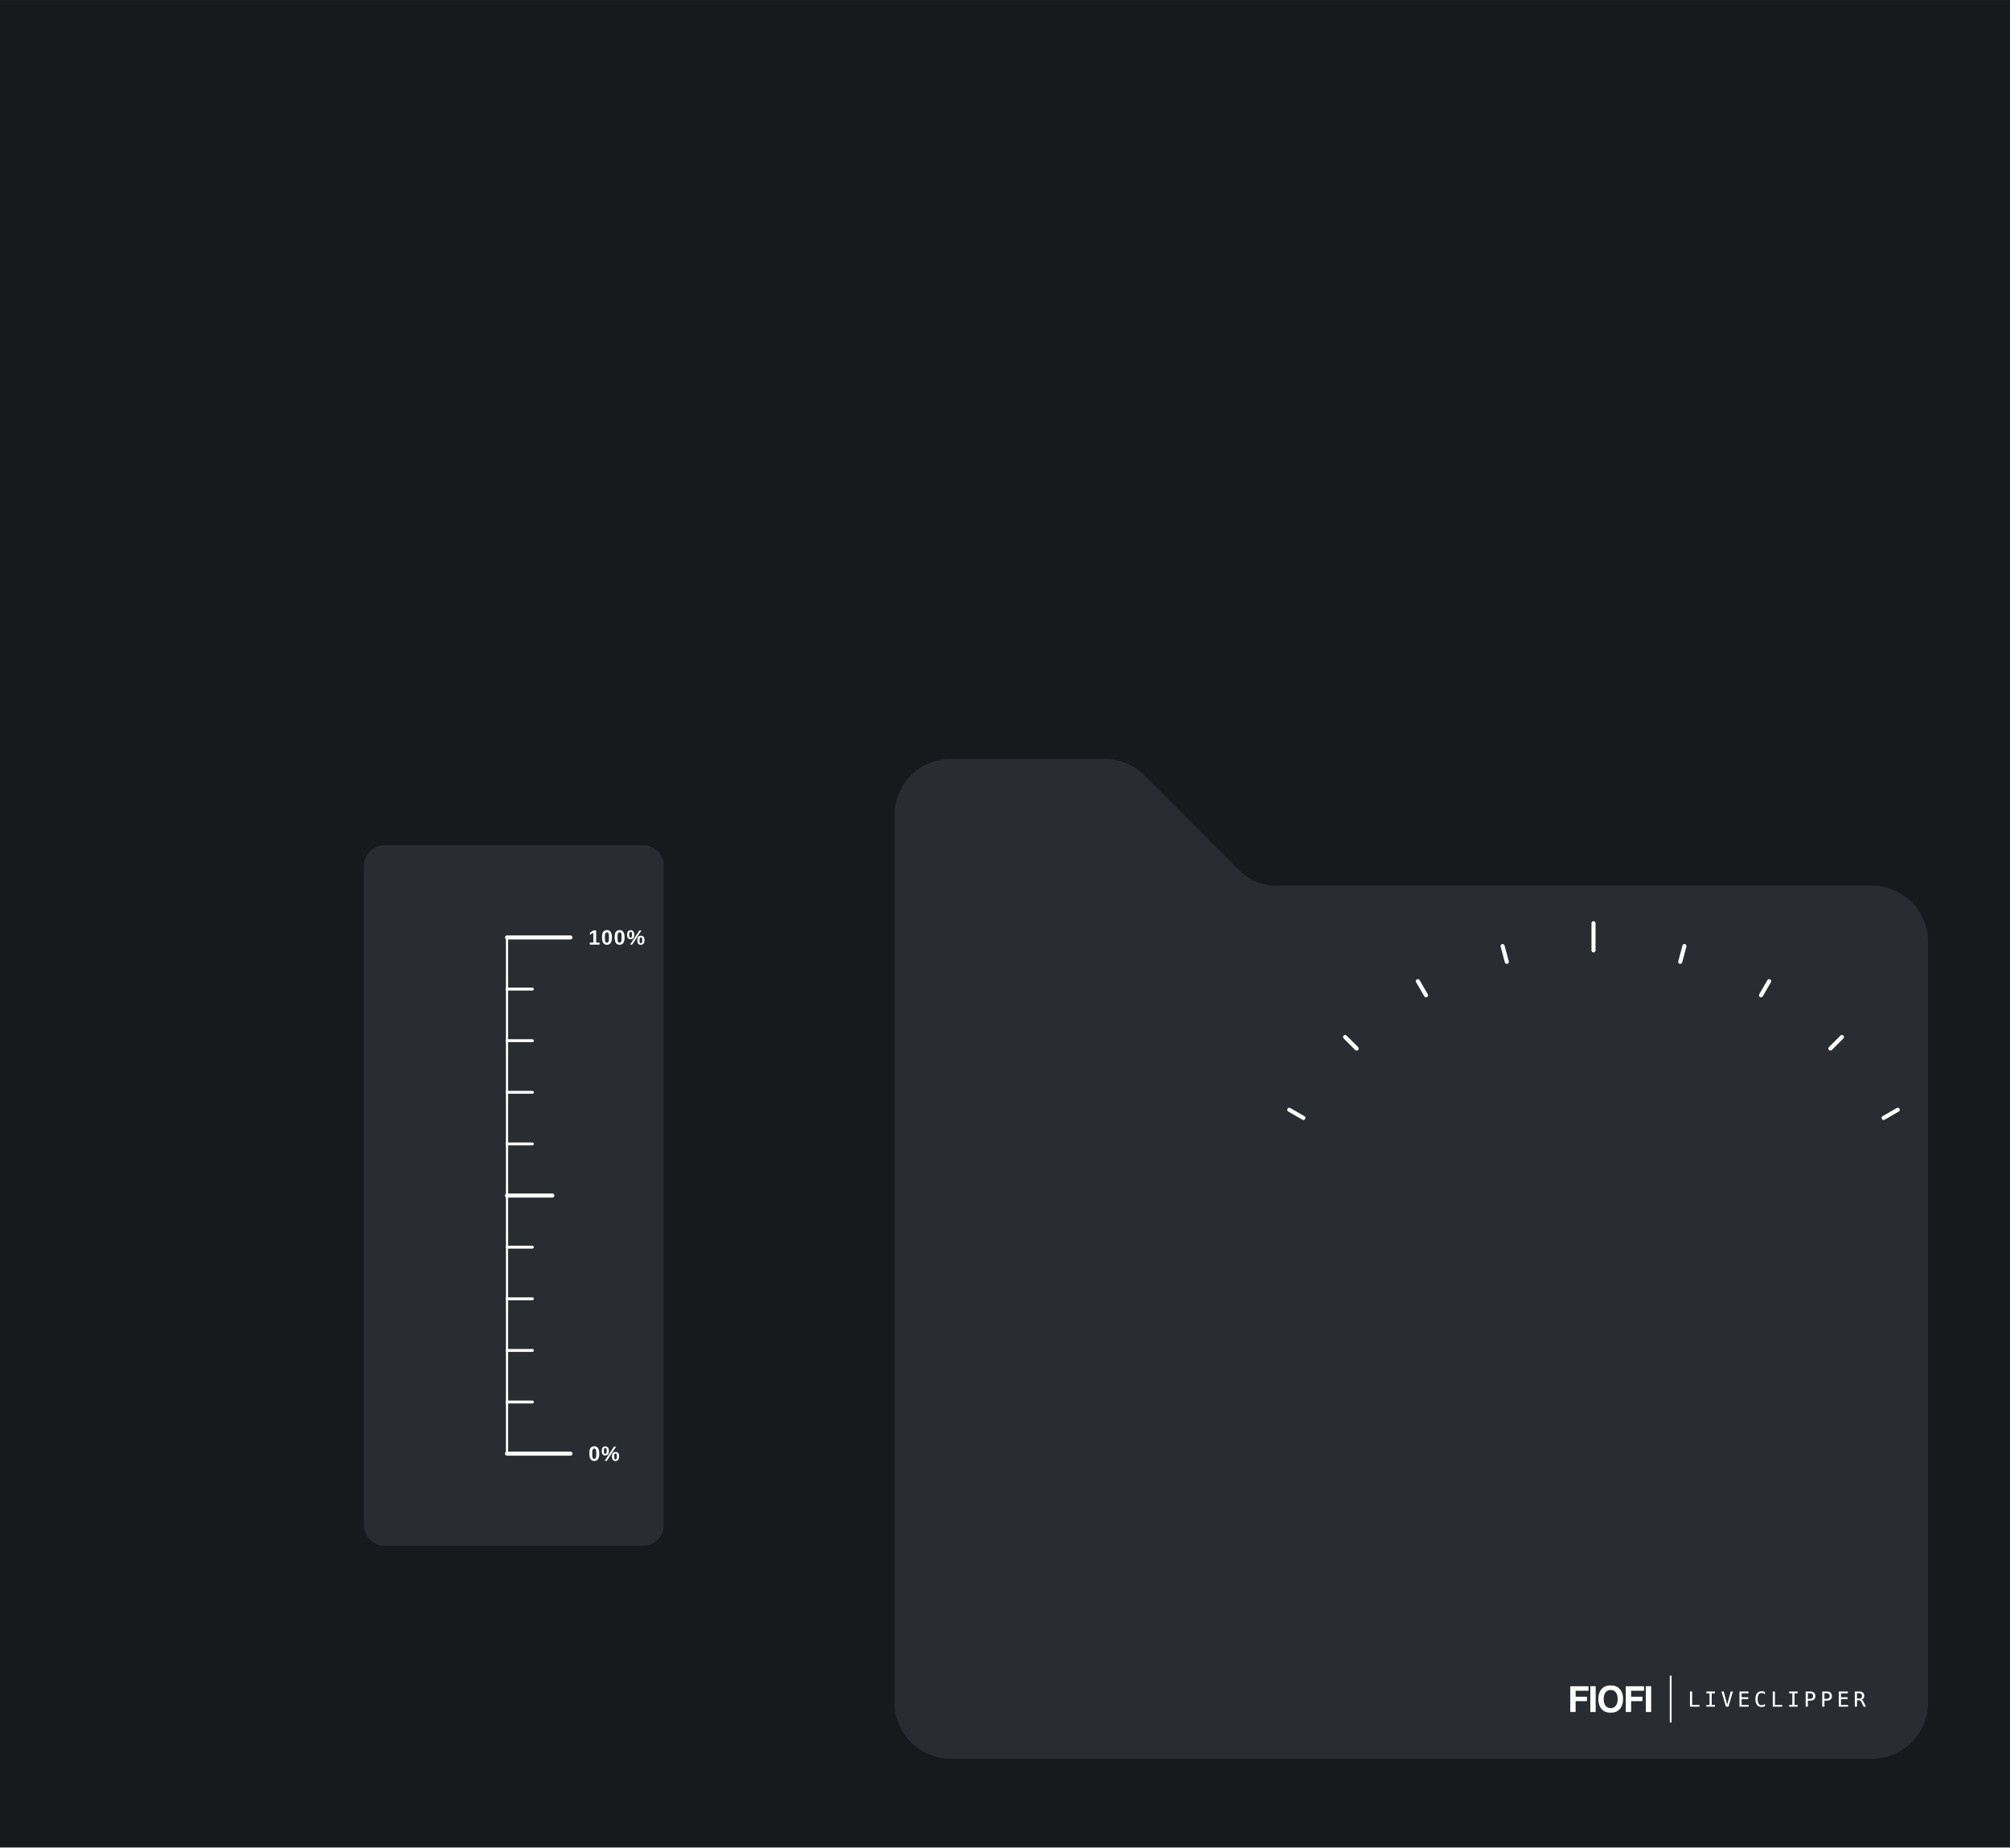
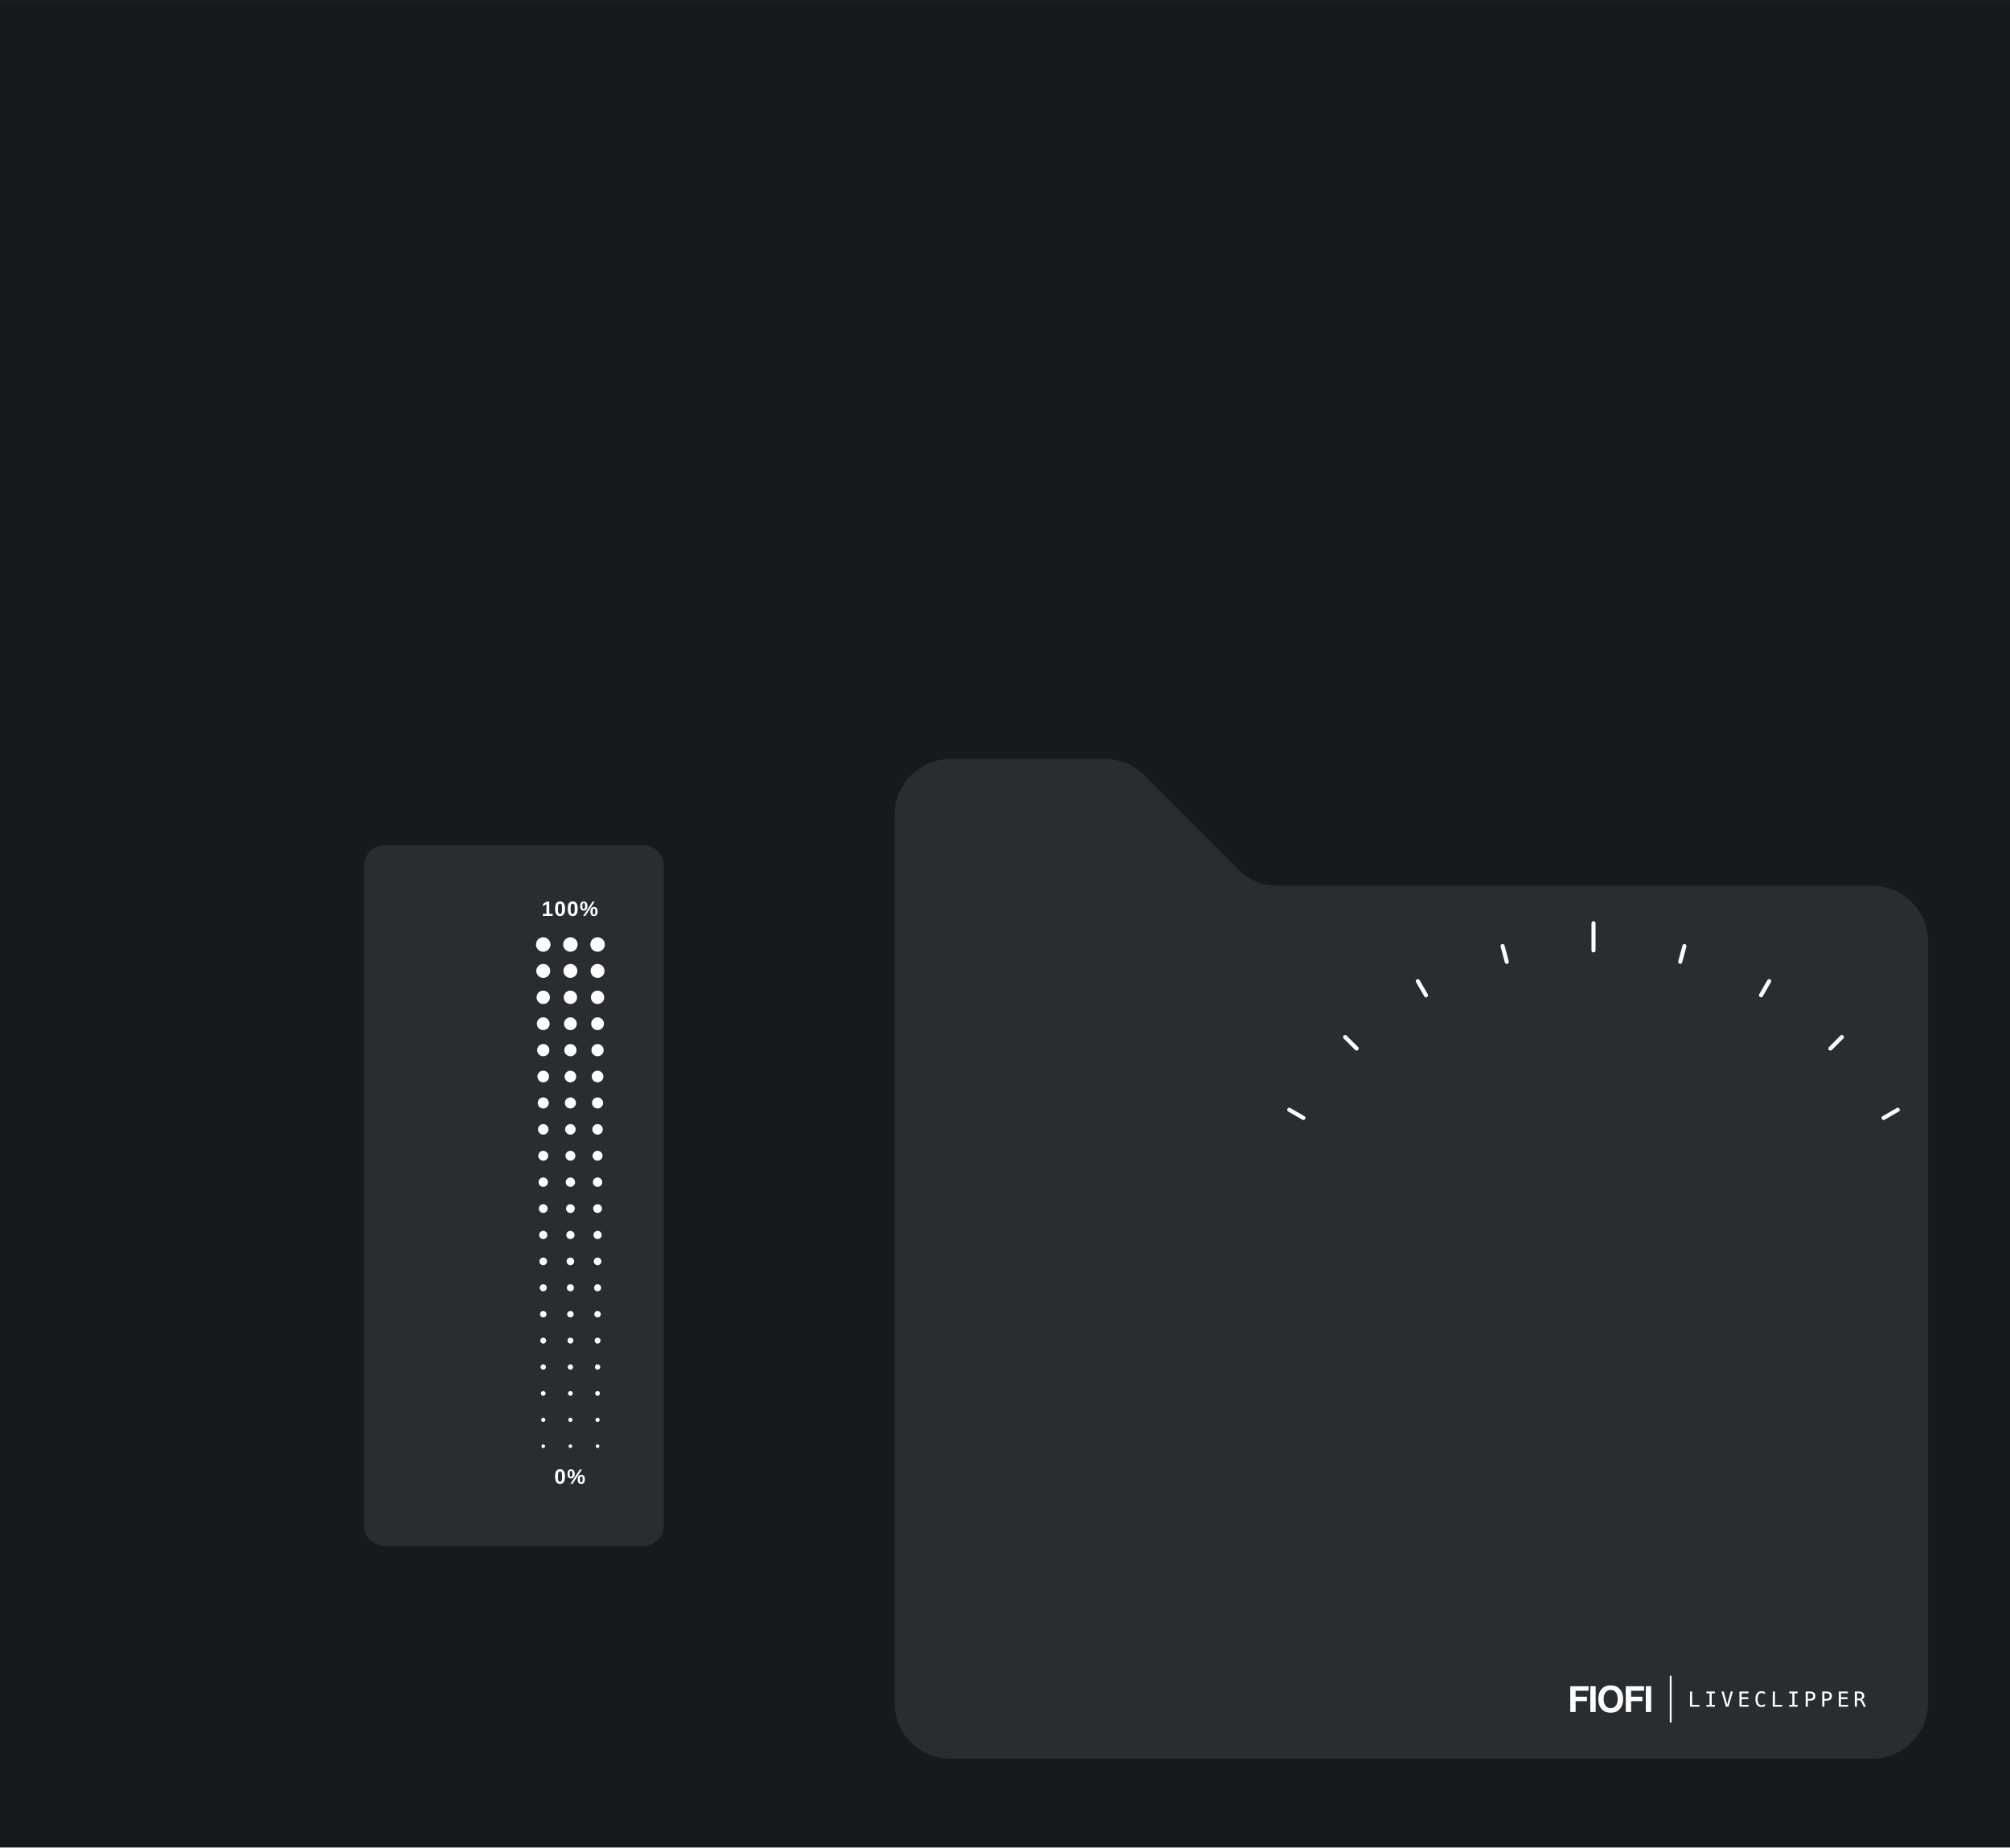
<svg xmlns="http://www.w3.org/2000/svg" width="2048" height="1882" viewBox="0 0 222 204" style="color:#ffffff">
  <rect x="0" y="0" width="222" height="204" fill="#171a1d" />
  <path id="tbar-field" fill="#292d31" d="M42.500 170.693 L42.485 170.693 L42.289 170.683 L42.260 170.681 L42.066 170.652 L42.037 170.646 L41.847 170.598 L41.818 170.590 L41.634 170.524 L41.606 170.512 L41.429 170.428 L41.403 170.415 L41.235 170.314 L41.210 170.297 L41.053 170.180 L41.030 170.162 L40.884 170.030 L40.864 170.009 L40.732 169.864 L40.713 169.841 L40.596 169.683 L40.580 169.659 L40.479 169.490 L40.465 169.464 L40.381 169.287 L40.370 169.260 L40.304 169.075 L40.295 169.047 L40.247 168.856 L40.242 168.828 L40.213 168.633 L40.210 168.604 L40.200 168.408 L40.200 168.393 L40.200 95.632 L40.200 95.617 L40.210 95.421 L40.213 95.392 L40.242 95.198 L40.247 95.169 L40.295 94.979 L40.304 94.950 L40.370 94.766 L40.381 94.738 L40.465 94.561 L40.479 94.535 L40.580 94.367 L40.596 94.342 L40.713 94.185 L40.732 94.162 L40.864 94.016 L40.884 93.996 L41.030 93.864 L41.053 93.845 L41.210 93.728 L41.235 93.712 L41.403 93.611 L41.429 93.597 L41.606 93.513 L41.634 93.502 L41.818 93.436 L41.847 93.427 L42.037 93.379 L42.066 93.374 L42.260 93.345 L42.289 93.342 L42.485 93.332 L42.500 93.332 L71.020 93.332 L71.035 93.332 L71.231 93.342 L71.260 93.345 L71.454 93.374 L71.483 93.379 L71.673 93.427 L71.702 93.436 L71.886 93.502 L71.914 93.513 L72.091 93.597 L72.117 93.611 L72.285 93.712 L72.310 93.728 L72.467 93.845 L72.490 93.864 L72.636 93.996 L72.656 94.016 L72.788 94.162 L72.807 94.185 L72.924 94.342 L72.940 94.367 L73.041 94.535 L73.055 94.561 L73.139 94.738 L73.150 94.766 L73.216 94.950 L73.225 94.979 L73.273 95.169 L73.278 95.198 L73.307 95.392 L73.310 95.421 L73.320 95.617 L73.320 95.632 L73.320 168.393 L73.320 168.408 L73.310 168.604 L73.307 168.633 L73.278 168.828 L73.273 168.856 L73.225 169.047 L73.216 169.075 L73.150 169.260 L73.139 169.287 L73.055 169.464 L73.041 169.490 L72.940 169.659 L72.924 169.683 L72.807 169.841 L72.788 169.864 L72.656 170.009 L72.636 170.030 L72.490 170.162 L72.467 170.180 L72.310 170.297 L72.285 170.314 L72.117 170.415 L72.091 170.428 L71.914 170.512 L71.886 170.524 L71.702 170.590 L71.673 170.598 L71.483 170.646 L71.454 170.652 L71.260 170.681 L71.231 170.683 L71.035 170.693 L71.020 170.693 Z" />
  <path id="jog-clip-field" fill="#292d31" stroke="#292d31" stroke-width="0.4" stroke-linejoin="round" d="M105.000 194.000 L206.750 194.000 A6.000 6.000 0 0 0 212.750 188.000 L212.750 104.000 A6.000 6.000 0 0 0 206.750 98.000 L140.985 98.000 A6.000 6.000 0 0 1 136.743 96.243 L126.257 85.757 A6.000 6.000 0 0 0 122.015 84.000 L105.000 84.000 A6.000 6.000 0 0 0 99.000 90.000 L99.000 188.000 A6.000 6.000 0 0 0 105.000 194.000 Z" />
-   <path d="M54.0 160.513 L61.0 160.513" fill="none" stroke="currentColor" stroke-width="0.45" stroke-linecap="round" transform="translate(2 0)" />
-   <text x="63.0" y="160.513" fill="currentColor" font-family="Arial, Helvetica, sans-serif" font-size="2.3" font-weight="600" letter-spacing="0.12" text-anchor="start" dominant-baseline="central" transform="translate(2 0)">0%</text>
-   <path d="M54.0 154.813 L56.8 154.813" fill="none" stroke="currentColor" stroke-width="0.32" stroke-linecap="round" transform="translate(2 0)" />
-   <path d="M54.0 149.113 L56.8 149.113" fill="none" stroke="currentColor" stroke-width="0.32" stroke-linecap="round" transform="translate(2 0)" />
-   <path d="M54.0 143.413 L56.8 143.413" fill="none" stroke="currentColor" stroke-width="0.32" stroke-linecap="round" transform="translate(2 0)" />
-   <path d="M54.0 137.713 L56.8 137.713" fill="none" stroke="currentColor" stroke-width="0.32" stroke-linecap="round" transform="translate(2 0)" />
-   <path d="M54.0 132.013 L59.0 132.013" fill="none" stroke="currentColor" stroke-width="0.45" stroke-linecap="round" transform="translate(2 0)" />
-   <path d="M54.0 126.313 L56.8 126.313" fill="none" stroke="currentColor" stroke-width="0.32" stroke-linecap="round" transform="translate(2 0)" />
-   <path d="M54.0 120.613 L56.8 120.613" fill="none" stroke="currentColor" stroke-width="0.32" stroke-linecap="round" transform="translate(2 0)" />
-   <path d="M54.0 114.913 L56.8 114.913" fill="none" stroke="currentColor" stroke-width="0.32" stroke-linecap="round" transform="translate(2 0)" />
-   <path d="M54.0 109.213 L56.8 109.213" fill="none" stroke="currentColor" stroke-width="0.32" stroke-linecap="round" transform="translate(2 0)" />
-   <path d="M54.0 103.513 L61.0 103.513" fill="none" stroke="currentColor" stroke-width="0.45" stroke-linecap="round" transform="translate(2 0)" />
-   <text x="63.0" y="103.513" fill="currentColor" font-family="Arial, Helvetica, sans-serif" font-size="2.3" font-weight="600" letter-spacing="0.12" text-anchor="start" dominant-baseline="central" transform="translate(2 0)">100%</text>
-   <path d="M54.0 160.513 L54.0 103.513" fill="none" stroke="currentColor" stroke-width="0.25" stroke-linecap="round" transform="translate(2 0)" />
+   <circle cx="58.000" cy="159.693" r="0.200" fill="currentColor" transform="translate(2 0)" />
+   <circle cx="61.000" cy="159.693" r="0.200" fill="currentColor" transform="translate(2 0)" />
+   <circle cx="64.000" cy="159.693" r="0.200" fill="currentColor" transform="translate(2 0)" />
+   <circle cx="58.000" cy="156.778" r="0.232" fill="currentColor" transform="translate(2 0)" />
+   <circle cx="61.000" cy="156.778" r="0.232" fill="currentColor" transform="translate(2 0)" />
+   <circle cx="64.000" cy="156.778" r="0.232" fill="currentColor" transform="translate(2 0)" />
+   <circle cx="58.000" cy="153.862" r="0.263" fill="currentColor" transform="translate(2 0)" />
+   <circle cx="61.000" cy="153.862" r="0.263" fill="currentColor" transform="translate(2 0)" />
+   <circle cx="64.000" cy="153.862" r="0.263" fill="currentColor" transform="translate(2 0)" />
+   <circle cx="58.000" cy="150.946" r="0.295" fill="currentColor" transform="translate(2 0)" />
+   <circle cx="61.000" cy="150.946" r="0.295" fill="currentColor" transform="translate(2 0)" />
+   <circle cx="64.000" cy="150.946" r="0.295" fill="currentColor" transform="translate(2 0)" />
+   <circle cx="58.000" cy="148.030" r="0.326" fill="currentColor" transform="translate(2 0)" />
+   <circle cx="61.000" cy="148.030" r="0.326" fill="currentColor" transform="translate(2 0)" />
+   <circle cx="64.000" cy="148.030" r="0.326" fill="currentColor" transform="translate(2 0)" />
+   <circle cx="58.000" cy="145.114" r="0.358" fill="currentColor" transform="translate(2 0)" />
+   <circle cx="61.000" cy="145.114" r="0.358" fill="currentColor" transform="translate(2 0)" />
+   <circle cx="64.000" cy="145.114" r="0.358" fill="currentColor" transform="translate(2 0)" />
+   <circle cx="58.000" cy="142.199" r="0.389" fill="currentColor" transform="translate(2 0)" />
+   <circle cx="61.000" cy="142.199" r="0.389" fill="currentColor" transform="translate(2 0)" />
+   <circle cx="64.000" cy="142.199" r="0.389" fill="currentColor" transform="translate(2 0)" />
+   <circle cx="58.000" cy="139.283" r="0.421" fill="currentColor" transform="translate(2 0)" />
+   <circle cx="61.000" cy="139.283" r="0.421" fill="currentColor" transform="translate(2 0)" />
+   <circle cx="64.000" cy="139.283" r="0.421" fill="currentColor" transform="translate(2 0)" />
+   <circle cx="58.000" cy="136.367" r="0.453" fill="currentColor" transform="translate(2 0)" />
+   <circle cx="61.000" cy="136.367" r="0.453" fill="currentColor" transform="translate(2 0)" />
+   <circle cx="64.000" cy="136.367" r="0.453" fill="currentColor" transform="translate(2 0)" />
+   <circle cx="58.000" cy="133.451" r="0.484" fill="currentColor" transform="translate(2 0)" />
+   <circle cx="61.000" cy="133.451" r="0.484" fill="currentColor" transform="translate(2 0)" />
+   <circle cx="64.000" cy="133.451" r="0.484" fill="currentColor" transform="translate(2 0)" />
+   <circle cx="58.000" cy="130.536" r="0.516" fill="currentColor" transform="translate(2 0)" />
+   <circle cx="61.000" cy="130.536" r="0.516" fill="currentColor" transform="translate(2 0)" />
+   <circle cx="64.000" cy="130.536" r="0.516" fill="currentColor" transform="translate(2 0)" />
+   <circle cx="58.000" cy="127.620" r="0.547" fill="currentColor" transform="translate(2 0)" />
+   <circle cx="61.000" cy="127.620" r="0.547" fill="currentColor" transform="translate(2 0)" />
+   <circle cx="64.000" cy="127.620" r="0.547" fill="currentColor" transform="translate(2 0)" />
+   <circle cx="58.000" cy="124.704" r="0.579" fill="currentColor" transform="translate(2 0)" />
+   <circle cx="61.000" cy="124.704" r="0.579" fill="currentColor" transform="translate(2 0)" />
+   <circle cx="64.000" cy="124.704" r="0.579" fill="currentColor" transform="translate(2 0)" />
+   <circle cx="58.000" cy="121.788" r="0.611" fill="currentColor" transform="translate(2 0)" />
+   <circle cx="61.000" cy="121.788" r="0.611" fill="currentColor" transform="translate(2 0)" />
+   <circle cx="64.000" cy="121.788" r="0.611" fill="currentColor" transform="translate(2 0)" />
+   <circle cx="58.000" cy="118.872" r="0.642" fill="currentColor" transform="translate(2 0)" />
+   <circle cx="61.000" cy="118.872" r="0.642" fill="currentColor" transform="translate(2 0)" />
+   <circle cx="64.000" cy="118.872" r="0.642" fill="currentColor" transform="translate(2 0)" />
+   <circle cx="58.000" cy="115.957" r="0.674" fill="currentColor" transform="translate(2 0)" />
+   <circle cx="61.000" cy="115.957" r="0.674" fill="currentColor" transform="translate(2 0)" />
+   <circle cx="64.000" cy="115.957" r="0.674" fill="currentColor" transform="translate(2 0)" />
+   <circle cx="58.000" cy="113.041" r="0.705" fill="currentColor" transform="translate(2 0)" />
+   <circle cx="61.000" cy="113.041" r="0.705" fill="currentColor" transform="translate(2 0)" />
+   <circle cx="64.000" cy="113.041" r="0.705" fill="currentColor" transform="translate(2 0)" />
+   <circle cx="58.000" cy="110.125" r="0.737" fill="currentColor" transform="translate(2 0)" />
+   <circle cx="61.000" cy="110.125" r="0.737" fill="currentColor" transform="translate(2 0)" />
+   <circle cx="64.000" cy="110.125" r="0.737" fill="currentColor" transform="translate(2 0)" />
+   <circle cx="58.000" cy="107.209" r="0.768" fill="currentColor" transform="translate(2 0)" />
+   <circle cx="61.000" cy="107.209" r="0.768" fill="currentColor" transform="translate(2 0)" />
+   <circle cx="64.000" cy="107.209" r="0.768" fill="currentColor" transform="translate(2 0)" />
+   <circle cx="58.000" cy="104.293" r="0.800" fill="currentColor" transform="translate(2 0)" />
+   <circle cx="61.000" cy="104.293" r="0.800" fill="currentColor" transform="translate(2 0)" />
+   <circle cx="64.000" cy="104.293" r="0.800" fill="currentColor" transform="translate(2 0)" />
+   <text x="57.819" y="100.343" fill="currentColor" font-family="Arial, Helvetica, sans-serif" font-size="2.3" font-weight="600" letter-spacing="0.12" text-anchor="start" dominant-baseline="central" transform="translate(2 0)">100%</text>
+   <text x="59.218" y="163.043" fill="currentColor" font-family="Arial, Helvetica, sans-serif" font-size="2.3" font-weight="600" letter-spacing="0.12" text-anchor="start" dominant-baseline="central" transform="translate(2 0)">0%</text>
  <g id="jog-upper-ticks">
    <path d="M208.043 123.443 L209.602 122.543" fill="none" stroke="#ffffff" stroke-width="0.45" stroke-linecap="round" />
    <path d="M202.163 115.78 L203.436 114.507" fill="none" stroke="#ffffff" stroke-width="0.45" stroke-linecap="round" />
    <path d="M194.5 109.9 L195.4 108.341" fill="none" stroke="#ffffff" stroke-width="0.45" stroke-linecap="round" />
    <path d="M185.576 106.204 L186.042 104.465" fill="none" stroke="#ffffff" stroke-width="0.45" stroke-linecap="round" />
    <path d="M176 104.943 L176 101.943" fill="none" stroke="#ffffff" stroke-width="0.45" stroke-linecap="round" />
    <path d="M166.424 106.204 L165.958 104.465" fill="none" stroke="#ffffff" stroke-width="0.45" stroke-linecap="round" />
    <path d="M157.5 109.9 L156.6 108.341" fill="none" stroke="#ffffff" stroke-width="0.45" stroke-linecap="round" />
    <path d="M149.837 115.78 L148.564 114.507" fill="none" stroke="#ffffff" stroke-width="0.45" stroke-linecap="round" />
    <path d="M143.957 123.443 L142.398 122.543" fill="none" stroke="#ffffff" stroke-width="0.45" stroke-linecap="round" />
  </g>
  <g id="marchio-fiofi" fill="#ffffff">
    <path fill-rule="evenodd" d="M173.433 189.038 L173.433 186.198 L175.449 186.198 L175.449 186.698 L174.023 186.698 L174.023 187.352 L175.272 187.352 L175.272 187.846 L174.023 187.846 L174.023 189.038 Z M179.563 189.038 L179.563 186.198 L181.579 186.198 L181.579 186.698 L180.153 186.698 L180.153 187.352 L181.402 187.352 L181.402 187.846 L180.153 187.846 L180.153 189.038 Z M175.648 189.038 L175.648 186.194 L176.239 186.194 L176.239 189.038 Z M181.778 186.194 L182.369 186.194 L182.369 189.038 L181.778 189.038 Z M186.894 188.251 L187.697 188.251 L187.697 188.455 L186.654 188.455 L186.654 186.778 L186.894 186.778 Z M188.467 188.251 L188.815 188.251 L188.815 186.982 L188.467 186.982 L188.467 186.778 L189.404 186.778 L189.404 186.982 L189.056 186.982 L189.056 188.251 L189.404 188.251 L189.404 188.455 L188.467 188.455 Z M191.398 186.778 L190.907 188.455 L190.623 188.455 L190.133 186.778 L190.381 186.778 L190.765 188.229 L191.150 186.778 Z M184.622 190.200 L184.422 190.200 L184.422 185.032 L184.622 185.032 Z M177.034 188.849 L176.967 188.785 L176.885 188.700 L176.811 188.608 L176.746 188.509 L176.690 188.402 L176.642 188.289 L176.604 188.168 L176.573 188.040 L176.552 187.904 L176.539 187.762 L176.534 187.612 L176.539 187.460 L176.552 187.315 L176.573 187.178 L176.604 187.049 L176.642 186.928 L176.690 186.815 L176.746 186.709 L176.811 186.611 L176.885 186.521 L176.967 186.439 L177.034 186.376 L177.107 186.320 L177.186 186.270 L177.270 186.227 L177.361 186.190 L177.457 186.160 L177.559 186.137 L177.666 186.120 L177.780 186.110 L177.899 186.107 L178.018 186.110 L178.131 186.120 L178.239 186.137 L178.341 186.160 L178.437 186.190 L178.527 186.227 L178.611 186.270 L178.690 186.320 L178.763 186.376 L178.831 186.439 L178.912 186.521 L178.986 186.611 L179.050 186.709 L179.106 186.815 L179.153 186.928 L179.192 187.049 L179.222 187.178 L179.244 187.315 L179.257 187.460 L179.261 187.612 L179.257 187.762 L179.244 187.904 L179.222 188.040 L179.192 188.168 L179.153 188.289 L179.106 188.402 L179.050 188.509 L178.986 188.608 L178.912 188.700 L178.831 188.785 L178.763 188.849 L178.690 188.905 L178.611 188.955 L178.527 188.998 L178.437 189.034 L178.341 189.064 L178.239 189.088 L178.131 189.104 L178.018 189.114 L177.899 189.117 L177.780 189.114 L177.666 189.104 L177.559 189.088 L177.457 189.064 L177.361 189.034 L177.270 188.998 L177.186 188.955 L177.107 188.905 Z M178.658 187.796 L178.665 187.706 L178.667 187.612 L178.665 187.519 L178.658 187.430 L178.648 187.345 L178.633 187.264 L178.615 187.188 L178.592 187.116 L178.565 187.049 L178.534 186.986 L178.499 186.927 L178.459 186.872 L178.416 186.823 L178.370 186.778 L178.322 186.739 L178.270 186.705 L178.215 186.676 L178.158 186.653 L178.097 186.634 L178.034 186.621 L177.968 186.613 L177.899 186.611 L177.829 186.613 L177.763 186.621 L177.700 186.634 L177.639 186.652 L177.581 186.676 L177.526 186.705 L177.474 186.738 L177.425 186.777 L177.379 186.822 L177.335 186.871 L177.295 186.926 L177.260 186.984 L177.228 187.047 L177.201 187.115 L177.177 187.187 L177.159 187.263 L177.144 187.344 L177.133 187.429 L177.127 187.518 L177.125 187.612 L177.127 187.706 L177.133 187.796 L177.144 187.881 L177.159 187.961 L177.177 188.038 L177.201 188.110 L177.228 188.177 L177.260 188.240 L177.295 188.299 L177.335 188.353 L177.379 188.403 L177.425 188.447 L177.474 188.486 L177.526 188.520 L177.581 188.549 L177.639 188.572 L177.700 188.590 L177.763 188.603 L177.829 188.611 L177.899 188.614 L177.968 188.611 L178.034 188.603 L178.098 188.590 L178.158 188.572 L178.216 188.549 L178.270 188.520 L178.322 188.486 L178.371 188.447 L178.417 188.403 L178.460 188.353 L178.499 188.299 L178.535 188.240 L178.566 188.177 L178.592 188.110 L178.615 188.038 L178.634 187.961 L178.648 187.881 Z M194.793 188.454 L194.775 188.459 L194.757 188.464 L194.738 188.468 L194.720 188.472 L194.701 188.476 L194.682 188.479 L194.663 188.481 L194.643 188.483 L194.624 188.485 L194.604 188.486 L194.584 188.487 L194.563 188.487 L194.501 188.485 L194.440 188.478 L194.383 188.466 L194.328 188.450 L194.277 188.430 L194.228 188.404 L194.182 188.375 L194.139 188.340 L194.099 188.301 L194.062 188.258 L194.028 188.210 L193.998 188.159 L193.971 188.104 L193.948 188.046 L193.928 187.983 L193.912 187.918 L193.900 187.848 L193.891 187.775 L193.886 187.698 L193.884 187.618 L193.886 187.538 L193.891 187.461 L193.900 187.388 L193.912 187.319 L193.928 187.253 L193.948 187.191 L193.971 187.132 L193.998 187.077 L194.029 187.026 L194.063 186.978 L194.100 186.934 L194.140 186.895 L194.183 186.861 L194.229 186.831 L194.278 186.805 L194.330 186.784 L194.384 186.768 L194.441 186.757 L194.501 186.750 L194.563 186.748 L194.584 186.748 L194.604 186.749 L194.624 186.750 L194.643 186.751 L194.663 186.753 L194.682 186.756 L194.701 186.759 L194.720 186.762 L194.738 186.766 L194.757 186.771 L194.775 186.776 L194.793 186.781 L194.811 186.787 L194.829 186.793 L194.847 186.799 L194.864 186.807 L194.882 186.814 L194.900 186.822 L194.917 186.831 L194.938 186.842 L194.938 187.092 L194.910 187.069 L194.893 187.057 L194.876 187.045 L194.859 187.034 L194.842 187.023 L194.824 187.013 L194.806 187.004 L194.788 186.995 L194.770 186.987 L194.751 186.980 L194.733 186.973 L194.714 186.967 L194.695 186.962 L194.676 186.958 L194.658 186.954 L194.639 186.951 L194.620 186.948 L194.601 186.946 L194.582 186.945 L194.564 186.945 L194.521 186.947 L194.481 186.952 L194.444 186.960 L194.408 186.972 L194.375 186.986 L194.344 187.005 L194.315 187.026 L194.288 187.051 L194.264 187.079 L194.241 187.111 L194.221 187.146 L194.203 187.184 L194.186 187.226 L194.172 187.272 L194.161 187.321 L194.151 187.373 L194.143 187.429 L194.138 187.488 L194.134 187.551 L194.133 187.618 L194.134 187.684 L194.138 187.747 L194.143 187.806 L194.151 187.862 L194.161 187.914 L194.172 187.963 L194.186 188.008 L194.203 188.050 L194.221 188.089 L194.241 188.124 L194.264 188.155 L194.288 188.183 L194.315 188.208 L194.344 188.230 L194.375 188.248 L194.408 188.263 L194.444 188.274 L194.481 188.283 L194.521 188.288 L194.564 188.289 L194.583 188.289 L194.602 188.288 L194.621 188.286 L194.640 188.284 L194.659 188.281 L194.678 188.277 L194.697 188.272 L194.716 188.267 L194.734 188.261 L194.753 188.254 L194.771 188.247 L194.790 188.239 L194.808 188.230 L194.825 188.221 L194.843 188.211 L194.860 188.201 L194.877 188.189 L194.894 188.178 L194.910 188.165 L194.938 188.142 L194.938 188.393 L194.917 188.404 L194.900 188.412 L194.882 188.420 L194.864 188.428 L194.847 188.435 L194.829 188.442 L194.811 188.448 Z M193.142 188.251 L193.142 188.455 L192.120 188.455 L192.120 186.778 L193.121 186.778 L193.121 186.982 L192.359 186.982 L192.359 187.414 L193.087 187.414 L193.087 187.618 L192.359 187.618 L192.359 188.251 Z M196.038 188.251 L196.840 188.251 L196.840 188.455 L195.797 188.455 L195.797 186.778 L196.038 186.778 Z M197.959 188.251 L197.959 186.982 L197.610 186.982 L197.610 186.778 L198.548 186.778 L198.548 186.982 L198.199 186.982 L198.199 188.251 L198.548 188.251 L198.548 188.455 L197.610 188.455 L197.610 188.251 Z M200.290 186.860 L200.323 186.881 L200.354 186.906 L200.382 186.933 L200.407 186.962 L200.428 186.994 L200.448 187.028 L200.464 187.064 L200.477 187.103 L200.487 187.144 L200.494 187.188 L200.499 187.234 L200.500 187.282 L200.499 187.330 L200.494 187.376 L200.487 187.420 L200.477 187.461 L200.464 187.500 L200.448 187.537 L200.429 187.571 L200.407 187.603 L200.382 187.632 L200.354 187.659 L200.324 187.683 L200.291 187.705 L200.255 187.724 L200.216 187.741 L200.175 187.755 L200.130 187.766 L200.084 187.775 L200.034 187.781 L199.982 187.785 L199.927 187.787 L199.674 187.787 L199.674 188.455 L199.434 188.455 L199.434 186.778 L199.927 186.778 L199.982 186.779 L200.034 186.783 L200.083 186.789 L200.130 186.798 L200.174 186.810 L200.215 186.824 L200.254 186.840 Z M200.087 187.558 L200.108 187.548 L200.129 187.535 L200.148 187.522 L200.165 187.507 L200.181 187.490 L200.196 187.472 L200.209 187.453 L200.220 187.432 L200.229 187.411 L200.237 187.387 L200.243 187.363 L200.247 187.337 L200.249 187.310 L200.250 187.282 L200.249 187.253 L200.247 187.226 L200.243 187.200 L200.237 187.176 L200.229 187.153 L200.220 187.131 L200.209 187.111 L200.196 187.091 L200.182 187.074 L200.166 187.057 L200.148 187.042 L200.129 187.028 L200.109 187.016 L200.087 187.006 L200.064 186.997 L200.040 186.990 L200.014 186.984 L199.986 186.980 L199.957 186.978 L199.927 186.977 L199.674 186.977 L199.674 187.587 L199.927 187.587 L199.957 187.586 L199.986 187.584 L200.013 187.580 L200.039 187.574 L200.063 187.567 Z M202.083 186.840 L202.119 186.860 L202.152 186.881 L202.183 186.906 L202.210 186.933 L202.235 186.962 L202.257 186.994 L202.276 187.028 L202.292 187.064 L202.305 187.103 L202.316 187.144 L202.323 187.188 L202.327 187.234 L202.329 187.282 L202.327 187.330 L202.323 187.376 L202.316 187.420 L202.306 187.461 L202.292 187.500 L202.276 187.537 L202.257 187.571 L202.236 187.603 L202.211 187.632 L202.183 187.659 L202.153 187.683 L202.119 187.705 L202.083 187.724 L202.045 187.741 L202.003 187.755 L201.959 187.766 L201.912 187.775 L201.863 187.781 L201.811 187.785 L201.756 187.787 L201.503 187.787 L201.503 188.455 L201.263 188.455 L201.263 186.778 L201.756 186.778 L201.810 186.779 L201.862 186.783 L201.912 186.789 L201.959 186.798 L202.003 186.810 L202.044 186.824 Z M201.892 187.567 L201.915 187.558 L201.937 187.548 L201.957 187.535 L201.976 187.522 L201.994 187.507 L202.010 187.490 L202.025 187.472 L202.037 187.453 L202.048 187.432 L202.058 187.411 L202.065 187.387 L202.071 187.363 L202.076 187.337 L202.078 187.310 L202.079 187.282 L202.078 187.253 L202.076 187.226 L202.071 187.200 L202.065 187.176 L202.058 187.153 L202.049 187.131 L202.038 187.111 L202.025 187.091 L202.011 187.074 L201.995 187.057 L201.977 187.042 L201.958 187.028 L201.938 187.016 L201.916 187.006 L201.893 186.997 L201.868 186.990 L201.842 186.984 L201.815 186.980 L201.786 186.978 L201.756 186.977 L201.503 186.977 L201.503 187.587 L201.756 187.587 L201.786 187.586 L201.815 187.584 L201.842 187.580 L201.868 187.574 Z M204.114 188.455 L203.092 188.455 L203.092 186.778 L204.093 186.778 L204.093 186.982 L203.331 186.982 L203.331 187.414 L204.059 187.414 L204.059 187.618 L203.331 187.618 L203.331 188.251 L204.114 188.251 Z M205.653 187.697 L205.668 187.707 L205.682 187.717 L205.695 187.729 L205.708 187.741 L205.721 187.755 L205.734 187.771 L205.748 187.790 L205.762 187.811 L205.778 187.835 L205.793 187.861 L205.809 187.890 L205.826 187.920 L205.844 187.954 L205.862 187.990 L206.093 188.455 L205.835 188.455 L205.635 188.031 L205.618 187.996 L205.601 187.964 L205.585 187.935 L205.569 187.908 L205.554 187.884 L205.539 187.863 L205.524 187.844 L205.510 187.827 L205.496 187.814 L205.483 187.802 L205.469 187.793 L205.455 187.784 L205.439 187.777 L205.423 187.770 L205.406 187.765 L205.388 187.760 L205.370 187.757 L205.350 187.754 L205.330 187.753 L205.308 187.752 L205.101 187.752 L205.101 188.455 L204.860 188.455 L204.860 186.778 L205.331 186.778 L205.385 186.779 L205.436 186.783 L205.485 186.789 L205.531 186.798 L205.575 186.809 L205.616 186.823 L205.654 186.839 L205.691 186.858 L205.724 186.879 L205.755 186.903 L205.783 186.929 L205.809 186.958 L205.831 186.989 L205.850 187.022 L205.867 187.057 L205.880 187.094 L205.890 187.134 L205.898 187.176 L205.902 187.220 L205.904 187.266 L205.903 187.299 L205.900 187.330 L205.895 187.361 L205.889 187.390 L205.881 187.418 L205.871 187.445 L205.859 187.470 L205.845 187.495 L205.830 187.518 L205.812 187.540 L205.793 187.560 L205.773 187.579 L205.751 187.596 L205.727 187.612 L205.702 187.625 L205.676 187.637 L205.648 187.648 L205.618 187.657 L205.588 187.664 L205.586 187.664 L205.591 187.666 L205.607 187.672 L205.623 187.680 L205.639 187.688 Z M205.541 187.507 L205.559 187.495 L205.575 187.482 L205.590 187.467 L205.603 187.451 L205.614 187.433 L205.624 187.414 L205.632 187.393 L205.639 187.371 L205.645 187.347 L205.649 187.322 L205.651 187.295 L205.652 187.266 L205.651 187.238 L205.648 187.212 L205.644 187.187 L205.639 187.164 L205.631 187.142 L205.622 187.121 L205.612 187.102 L205.599 187.084 L205.586 187.067 L205.570 187.052 L205.553 187.038 L205.534 187.025 L205.514 187.014 L205.493 187.004 L205.470 186.996 L205.445 186.989 L205.419 186.984 L205.391 186.980 L205.362 186.978 L205.331 186.977 L205.101 186.977 L205.101 187.553 L205.339 187.553 L205.371 187.552 L205.400 187.550 L205.428 187.546 L205.454 187.541 L205.478 187.535 L205.501 187.527 L205.522 187.518 Z" />
  </g>
</svg>
